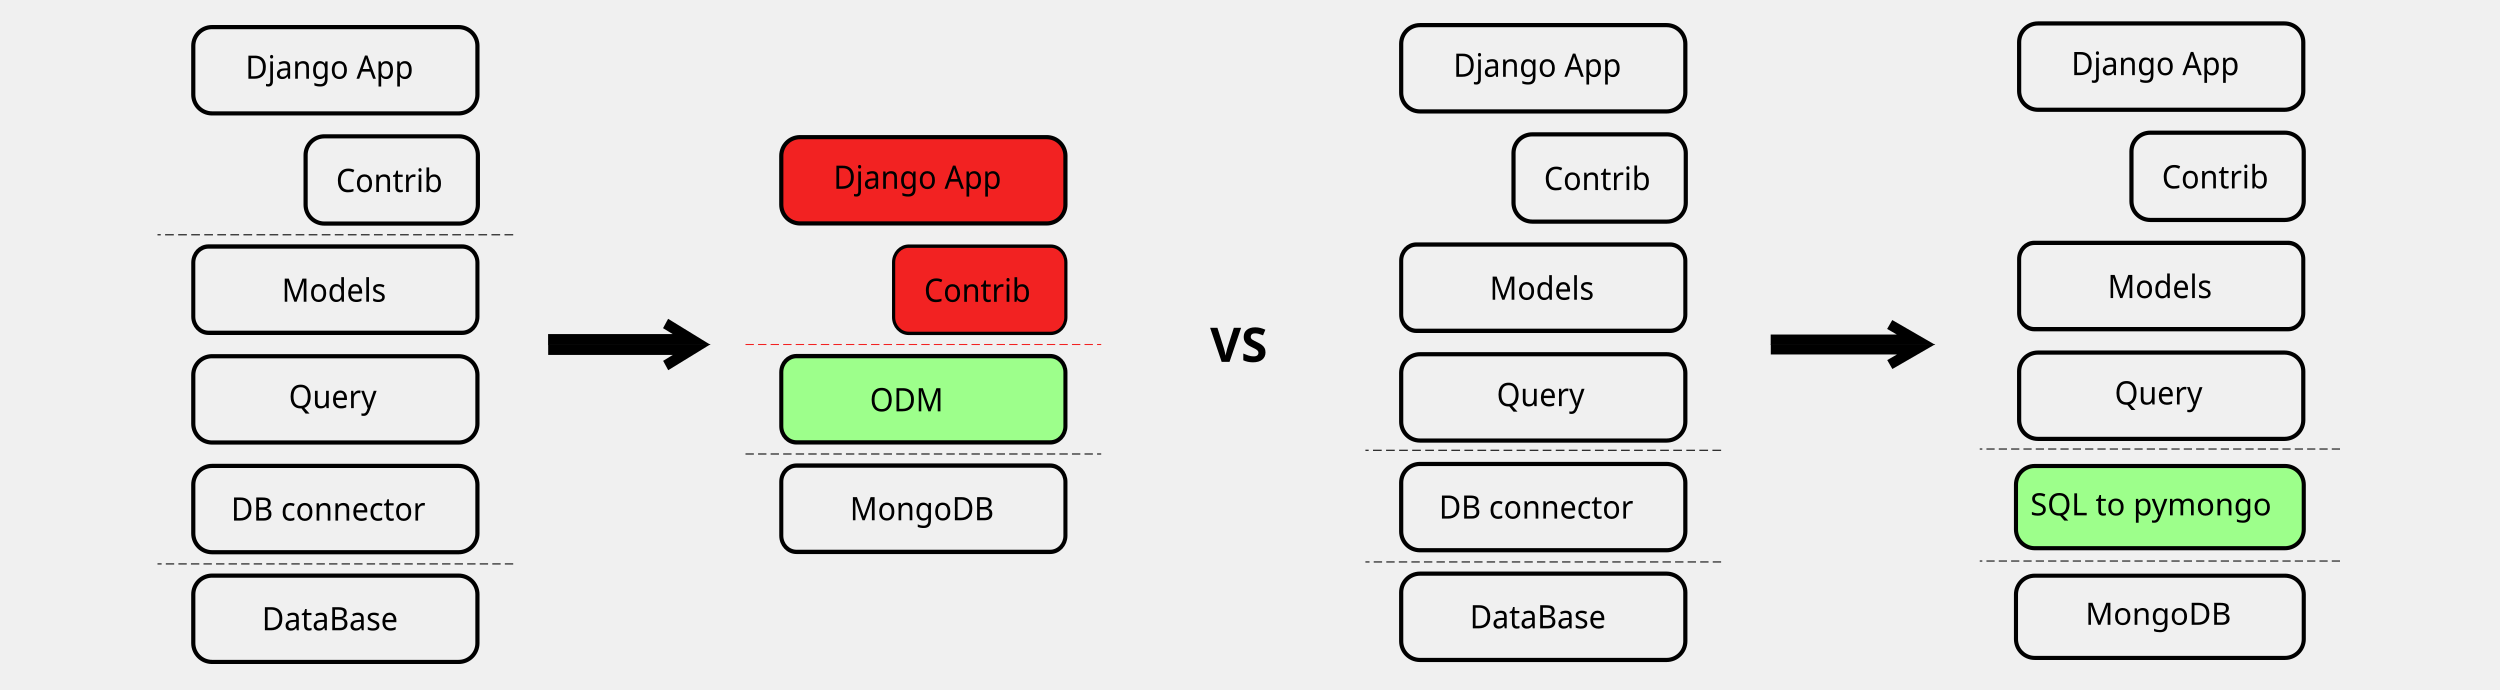
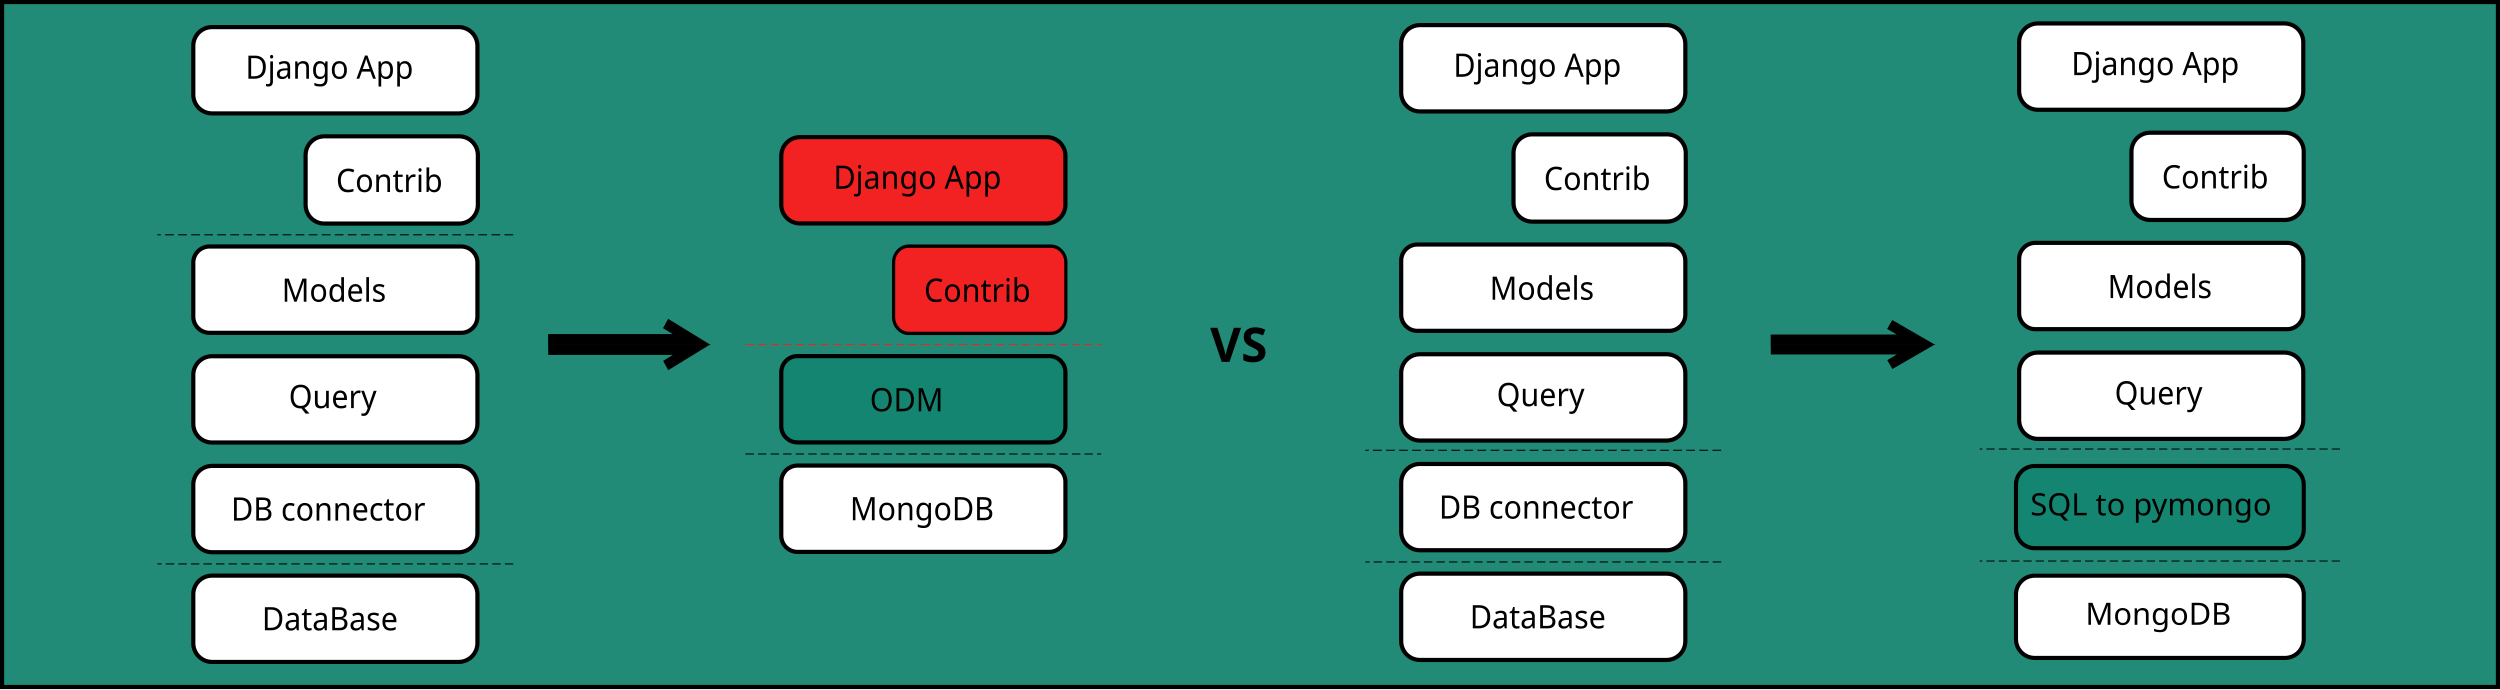
<svg xmlns="http://www.w3.org/2000/svg" width="2000" height="551.22" viewBox="0 0 2000 551.22" id="svg4190" version="1.1">
  <defs id="defs4192" />
  <g id="layer1" transform="translate(25.35213,-283.0559)">
-     <rect style="color:#000000;clip-rule:nonzero;display:inline;overflow:visible;visibility:visible;opacity:1;isolation:auto;mix-blend-mode:normal;color-interpolation:sRGB;color-interpolation-filters:linearRGB;solid-color:#000000;solid-opacity:1;fill:#f0f0f0;fill-opacity:1;fill-rule:evenodd;stroke:#000000;stroke-width:3.348;stroke-linecap:butt;stroke-linejoin:miter;stroke-miterlimit:4;stroke-dasharray:none;stroke-dashoffset:0;stroke-opacity:1;color-rendering:auto;image-rendering:auto;shape-rendering:auto;text-rendering:auto;enable-background:accumulate" id="rect4136" width="227.314" height="69.048" x="129.274" y="304.73" ry="15" />
+     <rect style="color:#000000;clip-rule:nonzero;display:inline;overflow:visible;visibility:visible;opacity:1;isolation:auto;mix-blend-mode:normal;color-interpolation:sRGB;color-interpolation-filters:linearRGB;solid-color:#000000;solid-opacity:1;fill:#158570;fill-opacity:0.941;fill-rule:evenodd;stroke:#000000;stroke-width:3.312;stroke-linecap:butt;stroke-linejoin:miter;stroke-miterlimit:4;stroke-dasharray:none;stroke-dashoffset:0;stroke-opacity:1;color-rendering:auto;image-rendering:auto;shape-rendering:auto;text-rendering:auto;enable-background:accumulate" id="rect4246" width="1996.688" height="547.908" x="-23.696" y="284.712" />
+     <rect style="color:#000000;clip-rule:nonzero;display:inline;overflow:visible;visibility:visible;opacity:1;isolation:auto;mix-blend-mode:normal;color-interpolation:sRGB;color-interpolation-filters:linearRGB;solid-color:#000000;solid-opacity:1;fill:#ffffff;fill-opacity:1;fill-rule:evenodd;stroke:#000000;stroke-width:3.348;stroke-linecap:butt;stroke-linejoin:miter;stroke-miterlimit:4;stroke-dasharray:none;stroke-dashoffset:0;stroke-opacity:1;color-rendering:auto;image-rendering:auto;shape-rendering:auto;text-rendering:auto;enable-background:accumulate" id="rect4136" width="227.314" height="69.048" x="129.274" y="304.73" ry="15" />
    <text xml:space="preserve" style="font-style:normal;font-weight:normal;font-size:16.742px;line-height:125%;font-family:sans-serif;text-align:start;letter-spacing:0px;word-spacing:0px;text-anchor:start;fill:#000000;fill-opacity:1;stroke:none;stroke-width:1px;stroke-linecap:butt;stroke-linejoin:miter;stroke-opacity:1" x="176.325" y="335.622" id="text4400" transform="scale(0.9698473,1.03109)">
      <tspan x="176.325" y="335.622" id="tspan4402">
        <tspan x="176.325" y="335.622" style="font-size:25.112px" id="tspan4404">Django App</tspan>
      </tspan>
    </text>
-     <rect style="color:#000000;clip-rule:nonzero;display:inline;overflow:visible;visibility:visible;opacity:1;isolation:auto;mix-blend-mode:normal;color-interpolation:sRGB;color-interpolation-filters:linearRGB;solid-color:#000000;solid-opacity:1;fill:#f0f0f0;fill-opacity:1;fill-rule:evenodd;stroke:#000000;stroke-width:3.348;stroke-linecap:butt;stroke-linejoin:miter;stroke-miterlimit:4;stroke-dasharray:none;stroke-dashoffset:0;stroke-opacity:1;color-rendering:auto;image-rendering:auto;shape-rendering:auto;text-rendering:auto;enable-background:accumulate" id="rect4136-6" width="137.811" height="69.798" x="219.13" y="392.12" ry="15" />
+     <rect style="color:#000000;clip-rule:nonzero;display:inline;overflow:visible;visibility:visible;opacity:1;isolation:auto;mix-blend-mode:normal;color-interpolation:sRGB;color-interpolation-filters:linearRGB;solid-color:#000000;solid-opacity:1;fill:#ffffff;fill-opacity:1;fill-rule:evenodd;stroke:#000000;stroke-width:3.348;stroke-linecap:butt;stroke-linejoin:miter;stroke-miterlimit:4;stroke-dasharray:none;stroke-dashoffset:0;stroke-opacity:1;color-rendering:auto;image-rendering:auto;shape-rendering:auto;text-rendering:auto;enable-background:accumulate" id="rect4136-6" width="137.811" height="69.798" x="219.13" y="392.12" ry="15" />
    <text xml:space="preserve" style="font-style:normal;font-weight:normal;font-size:16.742px;line-height:125%;font-family:sans-serif;text-align:start;letter-spacing:0px;word-spacing:0px;text-anchor:start;fill:#000000;fill-opacity:1;stroke:none;stroke-width:1px;stroke-linecap:butt;stroke-linejoin:miter;stroke-opacity:1" x="251.04" y="423.493" id="text4430" transform="scale(0.9698473,1.03109)">
      <tspan x="251.04" y="423.493" id="tspan4432">
        <tspan x="251.04" y="423.493" style="font-size:25.112px" id="tspan4434">Contrib</tspan>
      </tspan>
    </text>
-     <g transform="matrix(0.8118362,0,0,0.8631012,-75.2589,233.4999)" id="g4319">
-       <rect y="285.899" x="251.939" height="80" width="280" id="rect4136-2" style="color:#000000;clip-rule:nonzero;display:inline;overflow:visible;visibility:visible;opacity:1;isolation:auto;mix-blend-mode:normal;color-interpolation:sRGB;color-interpolation-filters:linearRGB;solid-color:#000000;solid-opacity:1;fill:#f0f0f0;fill-opacity:1;fill-rule:evenodd;stroke:#000000;stroke-width:4;stroke-linecap:butt;stroke-linejoin:miter;stroke-miterlimit:4;stroke-dasharray:none;stroke-dashoffset:0;stroke-opacity:1;color-rendering:auto;image-rendering:auto;shape-rendering:auto;text-rendering:auto;enable-background:accumulate" ry="15" />
-       <text id="text4424" y="337.068" x="339.154" style="font-style:normal;font-weight:normal;font-size:20px;line-height:125%;font-family:sans-serif;text-align:start;letter-spacing:0px;word-spacing:0px;text-anchor:start;fill:#000000;fill-opacity:1;stroke:none;stroke-width:1px;stroke-linecap:butt;stroke-linejoin:miter;stroke-opacity:1" xml:space="preserve">
-         <tspan id="tspan4426" y="337.068" x="339.154">
-           <tspan id="tspan4428" style="font-size:30px" y="337.068" x="339.154">Models</tspan>
-         </tspan>
-       </text>
-     </g>
-     <rect style="color:#000000;clip-rule:nonzero;display:inline;overflow:visible;visibility:visible;opacity:1;isolation:auto;mix-blend-mode:normal;color-interpolation:sRGB;color-interpolation-filters:linearRGB;solid-color:#000000;solid-opacity:1;fill:#f0f0f0;fill-opacity:1;fill-rule:evenodd;stroke:#000000;stroke-width:3.348;stroke-linecap:butt;stroke-linejoin:miter;stroke-miterlimit:4;stroke-dasharray:none;stroke-dashoffset:0;stroke-opacity:1;color-rendering:auto;image-rendering:auto;shape-rendering:auto;text-rendering:auto;enable-background:accumulate" id="rect4136-2-5" width="227.314" height="69.048" x="129.274" y="568.024" ry="15" />
+     <rect ry="12.947" style="color:#000000;clip-rule:nonzero;display:inline;overflow:visible;visibility:visible;opacity:1;isolation:auto;mix-blend-mode:normal;color-interpolation:sRGB;color-interpolation-filters:linearRGB;solid-color:#000000;solid-opacity:1;fill:#ffffff;fill-opacity:1;fill-rule:evenodd;stroke:#000000;stroke-width:3.348;stroke-linecap:butt;stroke-linejoin:miter;stroke-miterlimit:4;stroke-dasharray:none;stroke-dashoffset:0;stroke-opacity:1;color-rendering:auto;image-rendering:auto;shape-rendering:auto;text-rendering:auto;enable-background:accumulate" id="rect4136-2" width="227.314" height="69.048" x="129.274" y="480.259" />
+     <text xml:space="preserve" style="font-style:normal;font-weight:normal;font-size:16.742px;line-height:125%;font-family:sans-serif;text-align:start;letter-spacing:0px;word-spacing:0px;text-anchor:start;fill:#000000;fill-opacity:1;stroke:none;stroke-width:1px;stroke-linecap:butt;stroke-linejoin:miter;stroke-opacity:1" x="206.299" y="508.611" id="text4424" transform="scale(0.9698473,1.03109)">
+       <tspan x="206.299" y="508.611" id="tspan4426">
+         <tspan x="206.299" y="508.611" style="font-size:25.112px" id="tspan4428">Models</tspan>
+       </tspan>
+     </text>
+     <rect style="color:#000000;clip-rule:nonzero;display:inline;overflow:visible;visibility:visible;opacity:1;isolation:auto;mix-blend-mode:normal;color-interpolation:sRGB;color-interpolation-filters:linearRGB;solid-color:#000000;solid-opacity:1;fill:#ffffff;fill-opacity:1;fill-rule:evenodd;stroke:#000000;stroke-width:3.348;stroke-linecap:butt;stroke-linejoin:miter;stroke-miterlimit:4;stroke-dasharray:none;stroke-dashoffset:0;stroke-opacity:1;color-rendering:auto;image-rendering:auto;shape-rendering:auto;text-rendering:auto;enable-background:accumulate" id="rect4136-2-5" width="227.314" height="69.048" x="129.274" y="568.024" ry="15" />
    <text xml:space="preserve" style="font-style:normal;font-weight:normal;font-size:16.742px;line-height:125%;font-family:sans-serif;text-align:start;letter-spacing:0px;word-spacing:0px;text-anchor:start;fill:#000000;fill-opacity:1;stroke:none;stroke-width:1px;stroke-linecap:butt;stroke-linejoin:miter;stroke-opacity:1" x="212.043" y="591.173" id="text4418" transform="scale(0.9698473,1.03109)">
      <tspan x="212.043" y="591.173" id="tspan4420">
        <tspan x="212.043" y="591.173" style="font-size:25.112px" id="tspan4422">Query</tspan>
      </tspan>
    </text>
-     <rect style="color:#000000;clip-rule:nonzero;display:inline;overflow:visible;visibility:visible;opacity:1;isolation:auto;mix-blend-mode:normal;color-interpolation:sRGB;color-interpolation-filters:linearRGB;solid-color:#000000;solid-opacity:1;fill:#f0f0f0;fill-opacity:1;fill-rule:evenodd;stroke:#000000;stroke-width:3.348;stroke-linecap:butt;stroke-linejoin:miter;stroke-miterlimit:4;stroke-dasharray:none;stroke-dashoffset:0;stroke-opacity:1;color-rendering:auto;image-rendering:auto;shape-rendering:auto;text-rendering:auto;enable-background:accumulate" id="rect4136-2-1" width="227.314" height="69.048" x="129.274" y="655.789" ry="15" />
+     <rect style="color:#000000;clip-rule:nonzero;display:inline;overflow:visible;visibility:visible;opacity:1;isolation:auto;mix-blend-mode:normal;color-interpolation:sRGB;color-interpolation-filters:linearRGB;solid-color:#000000;solid-opacity:1;fill:#ffffff;fill-opacity:1;fill-rule:evenodd;stroke:#000000;stroke-width:3.348;stroke-linecap:butt;stroke-linejoin:miter;stroke-miterlimit:4;stroke-dasharray:none;stroke-dashoffset:0;stroke-opacity:1;color-rendering:auto;image-rendering:auto;shape-rendering:auto;text-rendering:auto;enable-background:accumulate" id="rect4136-2-1" width="227.314" height="69.048" x="129.274" y="655.789" ry="15" />
    <text xml:space="preserve" style="font-style:normal;font-weight:normal;font-size:16.742px;line-height:125%;font-family:sans-serif;text-align:start;letter-spacing:0px;word-spacing:0px;text-anchor:start;fill:#000000;fill-opacity:1;stroke:none;stroke-width:1px;stroke-linecap:butt;stroke-linejoin:miter;stroke-opacity:1" x="164.467" y="678.437" id="text4412" transform="scale(0.9698473,1.03109)">
      <tspan x="164.467" y="678.437" id="tspan4414">
        <tspan x="164.467" y="678.437" style="font-size:25.112px" id="tspan4416">DB connector</tspan>
      </tspan>
    </text>
-     <rect style="color:#000000;clip-rule:nonzero;display:inline;overflow:visible;visibility:visible;opacity:1;isolation:auto;mix-blend-mode:normal;color-interpolation:sRGB;color-interpolation-filters:linearRGB;solid-color:#000000;solid-opacity:1;fill:#f0f0f0;fill-opacity:1;fill-rule:evenodd;stroke:#000000;stroke-width:3.348;stroke-linecap:butt;stroke-linejoin:miter;stroke-miterlimit:4;stroke-dasharray:none;stroke-dashoffset:0;stroke-opacity:1;color-rendering:auto;image-rendering:auto;shape-rendering:auto;text-rendering:auto;enable-background:accumulate" id="rect4136-2-1-0" width="227.314" height="69.048" x="129.274" y="743.553" ry="15" />
+     <rect style="color:#000000;clip-rule:nonzero;display:inline;overflow:visible;visibility:visible;opacity:1;isolation:auto;mix-blend-mode:normal;color-interpolation:sRGB;color-interpolation-filters:linearRGB;solid-color:#000000;solid-opacity:1;fill:#ffffff;fill-opacity:1;fill-rule:evenodd;stroke:#000000;stroke-width:3.348;stroke-linecap:butt;stroke-linejoin:miter;stroke-miterlimit:4;stroke-dasharray:none;stroke-dashoffset:0;stroke-opacity:1;color-rendering:auto;image-rendering:auto;shape-rendering:auto;text-rendering:auto;enable-background:accumulate" id="rect4136-2-1-0" width="227.314" height="69.048" x="129.274" y="743.553" ry="15" />
    <text xml:space="preserve" style="font-style:normal;font-weight:normal;font-size:16.742px;line-height:125%;font-family:sans-serif;text-align:start;letter-spacing:0px;word-spacing:0px;text-anchor:start;fill:#000000;fill-opacity:1;stroke:none;stroke-width:1px;stroke-linecap:butt;stroke-linejoin:miter;stroke-opacity:1" x="189.935" y="763.555" id="text4406" transform="scale(0.9698473,1.03109)">
      <tspan x="189.935" y="763.555" id="tspan4408">
        <tspan x="189.935" y="763.555" style="font-size:25.112px" id="tspan4410">DataBase</tspan>
      </tspan>
    </text>
    <rect style="color:#000000;clip-rule:nonzero;display:inline;overflow:visible;visibility:visible;opacity:1;isolation:auto;mix-blend-mode:normal;color-interpolation:sRGB;color-interpolation-filters:linearRGB;solid-color:#000000;solid-opacity:1;fill:#f22222;fill-opacity:1;fill-rule:evenodd;stroke:#000000;stroke-width:3.348;stroke-linecap:butt;stroke-linejoin:miter;stroke-miterlimit:4;stroke-dasharray:none;stroke-dashoffset:0;stroke-opacity:1;color-rendering:auto;image-rendering:auto;shape-rendering:auto;text-rendering:auto;enable-background:accumulate" id="rect4136-9" width="227.314" height="69.048" x="599.675" y="392.766" ry="15" />
    <text xml:space="preserve" style="font-style:normal;font-weight:normal;font-size:16.742px;line-height:125%;font-family:sans-serif;text-align:start;letter-spacing:0px;word-spacing:0px;text-anchor:start;fill:#000000;fill-opacity:1;stroke:none;stroke-width:1px;stroke-linecap:butt;stroke-linejoin:miter;stroke-opacity:1" x="661.351" y="421.003" id="text4400-4" transform="scale(0.9698473,1.03109)">
      <tspan x="661.351" y="421.003" id="tspan4402-6">
        <tspan x="661.351" y="421.003" style="font-size:25.112px" id="tspan4404-3">Django App</tspan>
      </tspan>
    </text>
    <g transform="matrix(0.8118362,0,0,0.8631012,-75.2589,233.4999)" id="g4226">
      <rect y="285.569" x="942.05" height="80.869" width="169.752" id="rect4136-6-2" style="color:#000000;clip-rule:nonzero;display:inline;overflow:visible;visibility:visible;opacity:1;isolation:auto;mix-blend-mode:normal;color-interpolation:sRGB;color-interpolation-filters:linearRGB;solid-color:#000000;solid-opacity:1;fill:#f22222;fill-opacity:1;fill-rule:evenodd;stroke:#000000;stroke-width:3.131;stroke-linecap:butt;stroke-linejoin:miter;stroke-miterlimit:4;stroke-dasharray:none;stroke-dashoffset:0;stroke-opacity:1;color-rendering:auto;image-rendering:auto;shape-rendering:auto;text-rendering:auto;enable-background:accumulate" rx="15" />
      <text id="text4430-2" y="337.173" x="972.031" style="font-style:normal;font-weight:normal;font-size:20px;line-height:125%;font-family:sans-serif;text-align:start;letter-spacing:0px;word-spacing:0px;text-anchor:start;fill:#000000;fill-opacity:1;stroke:none;stroke-width:1px;stroke-linecap:butt;stroke-linejoin:miter;stroke-opacity:1" xml:space="preserve">
        <tspan id="tspan4432-8" y="337.173" x="972.031">
          <tspan id="tspan4434-2" style="font-size:30px" y="337.173" x="972.031">Contrib</tspan>
        </tspan>
      </text>
    </g>
-     <g transform="matrix(0.8118362,0,0,0.8631012,-75.2589,233.4999)" id="g4247">
-       <rect y="387.479" x="831.368" height="80" width="280" id="rect4136-2-7" style="color:#000000;clip-rule:nonzero;display:inline;overflow:visible;visibility:visible;opacity:1;isolation:auto;mix-blend-mode:normal;color-interpolation:sRGB;color-interpolation-filters:linearRGB;solid-color:#000000;solid-opacity:1;fill:#9dff8b;fill-opacity:1;fill-rule:evenodd;stroke:#000000;stroke-width:4;stroke-linecap:butt;stroke-linejoin:miter;stroke-miterlimit:4;stroke-dasharray:none;stroke-dashoffset:0;stroke-opacity:1;color-rendering:auto;image-rendering:auto;shape-rendering:auto;text-rendering:auto;enable-background:accumulate" ry="15" />
-       <text id="text4424-1" y="438.648" x="918.582" style="font-style:normal;font-weight:normal;font-size:20px;line-height:125%;font-family:sans-serif;text-align:start;letter-spacing:0px;word-spacing:0px;text-anchor:start;fill:#000000;fill-opacity:1;stroke:none;stroke-width:1px;stroke-linecap:butt;stroke-linejoin:miter;stroke-opacity:1" xml:space="preserve">
-         <tspan id="tspan4426-4" y="438.648" x="918.582">
-           <tspan id="tspan4428-7" style="font-size:30px" y="438.648" x="918.582">ODM</tspan>
-         </tspan>
-       </text>
-     </g>
-     <g id="g4544" transform="matrix(0.8118362,0,0,0.8631012,-75.25893,269.2162)">
-       <g transform="translate(0,-204)" id="g4520">
-         <rect style="color:#000000;clip-rule:nonzero;display:inline;overflow:visible;visibility:visible;opacity:1;isolation:auto;mix-blend-mode:normal;color-interpolation:sRGB;color-interpolation-filters:linearRGB;solid-color:#000000;solid-opacity:1;fill:#f0f0f0;fill-opacity:1;fill-rule:evenodd;stroke:#000000;stroke-width:4;stroke-linecap:butt;stroke-linejoin:miter;stroke-miterlimit:4;stroke-dasharray:none;stroke-dashoffset:0;stroke-opacity:1;color-rendering:auto;image-rendering:auto;shape-rendering:auto;text-rendering:auto;enable-background:accumulate" id="rect4136-2-1-0-2" width="280" height="80" x="831.368" y="651.573" ry="15" />
-         <text xml:space="preserve" style="font-style:normal;font-weight:normal;font-size:20px;line-height:125%;font-family:sans-serif;text-align:start;letter-spacing:0px;word-spacing:0px;text-anchor:start;fill:#000000;fill-opacity:1;stroke:none;stroke-width:1px;stroke-linecap:butt;stroke-linejoin:miter;stroke-opacity:1" x="899.034" y="702.252" id="text4406-5">
-           <tspan x="899.034" y="702.252" id="tspan4408-4">
-             <tspan x="899.034" y="702.252" style="font-size:30px" id="tspan4410-9">MongoDB</tspan>
-           </tspan>
-         </text>
-       </g>
-     </g>
+     <rect ry="12.947" style="color:#000000;clip-rule:nonzero;display:inline;overflow:visible;visibility:visible;opacity:1;isolation:auto;mix-blend-mode:normal;color-interpolation:sRGB;color-interpolation-filters:linearRGB;solid-color:#000000;solid-opacity:1;fill:#148570;fill-opacity:0.941;fill-rule:evenodd;stroke:#000000;stroke-width:3.348;stroke-linecap:butt;stroke-linejoin:miter;stroke-miterlimit:4;stroke-dasharray:none;stroke-dashoffset:0;stroke-opacity:1;color-rendering:auto;image-rendering:auto;shape-rendering:auto;text-rendering:auto;enable-background:accumulate" id="rect4136-2-7" width="227.314" height="69.048" x="599.675" y="567.933" />
+     <text xml:space="preserve" style="font-style:normal;font-weight:normal;font-size:16.742px;line-height:125%;font-family:sans-serif;text-align:start;letter-spacing:0px;word-spacing:0px;text-anchor:start;fill:#000000;fill-opacity:1;stroke:none;stroke-width:1px;stroke-linecap:butt;stroke-linejoin:miter;stroke-opacity:1" x="691.325" y="593.641" id="text4424-1" transform="scale(0.9698473,1.03109)">
+       <tspan x="691.325" y="593.641" id="tspan4426-4">
+         <tspan x="691.325" y="593.641" style="font-size:25.112px" id="tspan4428-7">ODM</tspan>
+       </tspan>
+     </text>
+     <rect style="color:#000000;clip-rule:nonzero;display:inline;overflow:visible;visibility:visible;opacity:1;isolation:auto;mix-blend-mode:normal;color-interpolation:sRGB;color-interpolation-filters:linearRGB;solid-color:#000000;solid-opacity:1;fill:#ffffff;fill-opacity:1;fill-rule:evenodd;stroke:#000000;stroke-width:3.348;stroke-linecap:butt;stroke-linejoin:miter;stroke-miterlimit:4;stroke-dasharray:none;stroke-dashoffset:0;stroke-opacity:1;color-rendering:auto;image-rendering:auto;shape-rendering:auto;text-rendering:auto;enable-background:accumulate" id="rect4136-2-1-0-2" width="227.314" height="69.048" x="599.675" y="655.517" ry="12.947" />
+     <text xml:space="preserve" style="font-style:normal;font-weight:normal;font-size:16.742px;line-height:125%;font-family:sans-serif;text-align:start;letter-spacing:0px;word-spacing:0px;text-anchor:start;fill:#000000;fill-opacity:1;stroke:none;stroke-width:1px;stroke-linecap:butt;stroke-linejoin:miter;stroke-opacity:1" x="674.961" y="678.173" id="text4406-5" transform="scale(0.9698473,1.03109)">
+       <tspan x="674.961" y="678.173" id="tspan4408-4">
+         <tspan x="674.961" y="678.173" style="font-size:25.112px" id="tspan4410-9">MongoDB</tspan>
+       </tspan>
+     </text>
    <path id="path4224" d="m 571.049,558.666 284.567,0" style="fill:none;fill-opacity:1;fill-rule:evenodd;stroke:#f22222;stroke-width:0.837;stroke-linecap:butt;stroke-linejoin:miter;stroke-miterlimit:4;stroke-dasharray:6.697, 3.348;stroke-dashoffset:0;stroke-opacity:1" />
    <path id="path4224-2" d="m 571.049,646.249 284.567,0" style="fill:none;fill-opacity:1;fill-rule:evenodd;stroke:#000000;stroke-width:0.837;stroke-linecap:butt;stroke-linejoin:miter;stroke-miterlimit:4;stroke-dasharray:6.697, 3.348;stroke-dashoffset:0;stroke-opacity:1" />
    <path id="path4163" d="m 385.215,470.901 c 0,0 0,0 -40.909,-5e-5 l 0,0 -203.493,0 -40.165,0" style="color:#000000;clip-rule:nonzero;display:inline;overflow:visible;visibility:visible;opacity:1;isolation:auto;mix-blend-mode:normal;color-interpolation:sRGB;color-interpolation-filters:linearRGB;solid-color:#000000;solid-opacity:1;fill:none;fill-opacity:1;fill-rule:evenodd;stroke:#000000;stroke-width:0.87;stroke-linecap:butt;stroke-linejoin:miter;stroke-miterlimit:4;stroke-dasharray:6.962, 3.481;stroke-dashoffset:0;stroke-opacity:1;color-rendering:auto;image-rendering:auto;shape-rendering:auto;text-rendering:auto;enable-background:accumulate" />
    <path id="path4163-4" d="m 385.215,734.195 -36.765,0 0,0 -208.046,0 -39.756,0" style="color:#000000;clip-rule:nonzero;display:inline;overflow:visible;visibility:visible;opacity:1;isolation:auto;mix-blend-mode:normal;color-interpolation:sRGB;color-interpolation-filters:linearRGB;solid-color:#000000;solid-opacity:1;fill:none;fill-opacity:1;fill-rule:evenodd;stroke:#000000;stroke-width:0.837;stroke-linecap:butt;stroke-linejoin:miter;stroke-miterlimit:4;stroke-dasharray:6.697, 3.348;stroke-dashoffset:0;stroke-opacity:1;color-rendering:auto;image-rendering:auto;shape-rendering:auto;text-rendering:auto;enable-background:accumulate" />
    <g id="g4619" transform="matrix(0.8118362,0,0,0.8631012,-75.10294,246.1875)">
      <path id="path4600" d="m 601.368,357.36 141.429,0 -25.637,-14.802" style="fill:none;fill-rule:evenodd;stroke:#000000;stroke-width:10;stroke-linecap:butt;stroke-linejoin:miter;stroke-miterlimit:4;stroke-dasharray:none;stroke-opacity:1" />
      <path id="path4600-5" d="m 601.466,366.723 141.429,0 -25.637,14.802" style="fill:none;fill-rule:evenodd;stroke:#000000;stroke-width:10;stroke-linecap:butt;stroke-linejoin:miter;stroke-miterlimit:4;stroke-dasharray:none;stroke-opacity:1" />
    </g>
    <g id="g4619-8" transform="matrix(0.8222207,0,0,0.8222207,896.7447,260.9881)">
      <path id="path4600-2" d="m 601.368,357.36 141.429,0 -25.637,-14.802" style="fill:none;fill-rule:evenodd;stroke:#000000;stroke-width:10;stroke-linecap:butt;stroke-linejoin:miter;stroke-miterlimit:4;stroke-dasharray:none;stroke-opacity:1" />
      <path id="path4600-5-9" d="m 601.466,366.723 141.429,0 -25.637,14.802" style="fill:none;fill-rule:evenodd;stroke:#000000;stroke-width:10;stroke-linecap:butt;stroke-linejoin:miter;stroke-miterlimit:4;stroke-dasharray:none;stroke-opacity:1" />
    </g>
-     <rect style="color:#000000;clip-rule:nonzero;display:inline;overflow:visible;visibility:visible;opacity:1;isolation:auto;mix-blend-mode:normal;color-interpolation:sRGB;color-interpolation-filters:linearRGB;solid-color:#000000;solid-opacity:1;fill:#9dff8b;fill-opacity:1;fill-rule:evenodd;stroke:#000000;stroke-width:3.289;stroke-linecap:butt;stroke-linejoin:miter;stroke-miterlimit:4;stroke-dasharray:none;stroke-dashoffset:0;stroke-opacity:1;color-rendering:auto;image-rendering:auto;shape-rendering:auto;text-rendering:auto;enable-background:accumulate" id="rect4136-2-1-4" width="230.222" height="65.778" x="1587.433" y="655.848" ry="15" />
+     <rect style="color:#000000;clip-rule:nonzero;display:inline;overflow:visible;visibility:visible;opacity:1;isolation:auto;mix-blend-mode:normal;color-interpolation:sRGB;color-interpolation-filters:linearRGB;solid-color:#000000;solid-opacity:1;fill:#148570;fill-opacity:0.941;fill-rule:evenodd;stroke:#000000;stroke-width:3.289;stroke-linecap:butt;stroke-linejoin:miter;stroke-miterlimit:4;stroke-dasharray:none;stroke-dashoffset:0;stroke-opacity:1;color-rendering:auto;image-rendering:auto;shape-rendering:auto;text-rendering:auto;enable-background:accumulate" id="rect4136-2-1-4" width="230.222" height="65.778" x="1587.433" y="655.848" ry="15" />
    <text xml:space="preserve" style="font-style:normal;font-weight:normal;font-size:16.444px;line-height:125%;font-family:sans-serif;text-align:start;letter-spacing:0px;word-spacing:0px;text-anchor:start;fill:#000000;fill-opacity:1;stroke:none;stroke-width:1px;stroke-linecap:butt;stroke-linejoin:miter;stroke-opacity:1" x="1598.897" y="695.343" id="text4412-9">
      <tspan x="1598.897" y="695.343" id="tspan4414-4">
        <tspan x="1598.897" y="695.343" style="font-size:24.667px" id="tspan4416-0">SQL to pymongo</tspan>
      </tspan>
    </text>
-     <rect style="color:#000000;clip-rule:nonzero;display:inline;overflow:visible;visibility:visible;opacity:1;isolation:auto;mix-blend-mode:normal;color-interpolation:sRGB;color-interpolation-filters:linearRGB;solid-color:#000000;solid-opacity:1;fill:#f0f0f0;fill-opacity:1;fill-rule:evenodd;stroke:#000000;stroke-width:3.289;stroke-linecap:butt;stroke-linejoin:miter;stroke-miterlimit:4;stroke-dasharray:none;stroke-dashoffset:0;stroke-opacity:1;color-rendering:auto;image-rendering:auto;shape-rendering:auto;text-rendering:auto;enable-background:accumulate" id="rect4136-2-1-0-2-5" width="230.222" height="65.778" x="1587.433" y="743.613" ry="15" />
+     <rect style="color:#000000;clip-rule:nonzero;display:inline;overflow:visible;visibility:visible;opacity:1;isolation:auto;mix-blend-mode:normal;color-interpolation:sRGB;color-interpolation-filters:linearRGB;solid-color:#000000;solid-opacity:1;fill:#ffffff;fill-opacity:1;fill-rule:evenodd;stroke:#000000;stroke-width:3.289;stroke-linecap:butt;stroke-linejoin:miter;stroke-miterlimit:4;stroke-dasharray:none;stroke-dashoffset:0;stroke-opacity:1;color-rendering:auto;image-rendering:auto;shape-rendering:auto;text-rendering:auto;enable-background:accumulate" id="rect4136-2-1-0-2-5" width="230.222" height="65.778" x="1587.433" y="743.613" ry="15" />
    <text xml:space="preserve" style="font-style:normal;font-weight:normal;font-size:16.444px;line-height:125%;font-family:sans-serif;text-align:start;letter-spacing:0px;word-spacing:0px;text-anchor:start;fill:#000000;fill-opacity:1;stroke:none;stroke-width:1px;stroke-linecap:butt;stroke-linejoin:miter;stroke-opacity:1" x="1642.979" y="782.921" id="text4406-4">
      <tspan x="1642.979" y="782.921" id="tspan4408-1">
        <tspan x="1642.979" y="782.921" style="font-size:24.667px" id="tspan4410-4">MongoDB</tspan>
      </tspan>
    </text>
    <path id="path4163-4-6" d="m 1846.648,642.274 -37.236,0 0,0 -210.707,0 -40.264,0" style="color:#000000;clip-rule:nonzero;display:inline;overflow:visible;visibility:visible;opacity:1;isolation:auto;mix-blend-mode:normal;color-interpolation:sRGB;color-interpolation-filters:linearRGB;solid-color:#000000;solid-opacity:1;fill:none;fill-opacity:1;fill-rule:evenodd;stroke:#000000;stroke-width:0.822;stroke-linecap:butt;stroke-linejoin:miter;stroke-miterlimit:4;stroke-dasharray:6.578, 3.289;stroke-dashoffset:0;stroke-opacity:1;color-rendering:auto;image-rendering:auto;shape-rendering:auto;text-rendering:auto;enable-background:accumulate" />
    <path id="path4163-4-68" d="m 1846.648,731.881 -37.236,0 0,0 -210.707,0 -40.264,0" style="color:#000000;clip-rule:nonzero;display:inline;overflow:visible;visibility:visible;opacity:1;isolation:auto;mix-blend-mode:normal;color-interpolation:sRGB;color-interpolation-filters:linearRGB;solid-color:#000000;solid-opacity:1;fill:none;fill-opacity:1;fill-rule:evenodd;stroke:#000000;stroke-width:0.822;stroke-linecap:butt;stroke-linejoin:miter;stroke-miterlimit:4;stroke-dasharray:6.578, 3.289;stroke-dashoffset:0;stroke-opacity:1;color-rendering:auto;image-rendering:auto;shape-rendering:auto;text-rendering:auto;enable-background:accumulate" />
    <text xml:space="preserve" style="font-style:normal;font-weight:normal;font-size:38.162px;line-height:125%;font-family:sans-serif;text-align:start;letter-spacing:0px;word-spacing:0px;text-anchor:start;fill:#000000;fill-opacity:1;stroke:none;stroke-width:1px;stroke-linecap:butt;stroke-linejoin:miter;stroke-opacity:1" x="942.743" y="572.539" id="text5135">
      <tspan id="tspan5137" x="942.743" y="572.539" style="font-weight:bold">VS</tspan>
    </text>
-     <rect style="color:#000000;clip-rule:nonzero;display:inline;overflow:visible;visibility:visible;opacity:1;isolation:auto;mix-blend-mode:normal;color-interpolation:sRGB;color-interpolation-filters:linearRGB;solid-color:#000000;solid-opacity:1;fill:#f0f0f0;fill-opacity:1;fill-rule:evenodd;stroke:#000000;stroke-width:3.348;stroke-linecap:butt;stroke-linejoin:miter;stroke-miterlimit:4;stroke-dasharray:none;stroke-dashoffset:0;stroke-opacity:1;color-rendering:auto;image-rendering:auto;shape-rendering:auto;text-rendering:auto;enable-background:accumulate" id="rect4136-4" width="227.314" height="69.048" x="1095.599" y="303.154" ry="15" />
+     <rect style="color:#000000;clip-rule:nonzero;display:inline;overflow:visible;visibility:visible;opacity:1;isolation:auto;mix-blend-mode:normal;color-interpolation:sRGB;color-interpolation-filters:linearRGB;solid-color:#000000;solid-opacity:1;fill:#ffffff;fill-opacity:1;fill-rule:evenodd;stroke:#000000;stroke-width:3.348;stroke-linecap:butt;stroke-linejoin:miter;stroke-miterlimit:4;stroke-dasharray:none;stroke-dashoffset:0;stroke-opacity:1;color-rendering:auto;image-rendering:auto;shape-rendering:auto;text-rendering:auto;enable-background:accumulate" id="rect4136-4" width="227.314" height="69.048" x="1095.599" y="303.154" ry="15" />
    <text xml:space="preserve" style="font-style:normal;font-weight:normal;font-size:16.742px;line-height:125%;font-family:sans-serif;text-align:start;letter-spacing:0px;word-spacing:0px;text-anchor:start;fill:#000000;fill-opacity:1;stroke:none;stroke-width:1px;stroke-linecap:butt;stroke-linejoin:miter;stroke-opacity:1" x="1172.693" y="334.093" id="text4400-8" transform="scale(0.9698473,1.03109)">
      <tspan x="1172.693" y="334.093" id="tspan4402-9">
        <tspan x="1172.693" y="334.093" style="font-size:25.112px" id="tspan4404-39">Django App</tspan>
      </tspan>
    </text>
-     <rect style="color:#000000;clip-rule:nonzero;display:inline;overflow:visible;visibility:visible;opacity:1;isolation:auto;mix-blend-mode:normal;color-interpolation:sRGB;color-interpolation-filters:linearRGB;solid-color:#000000;solid-opacity:1;fill:#f0f0f0;fill-opacity:1;fill-rule:evenodd;stroke:#000000;stroke-width:3.348;stroke-linecap:butt;stroke-linejoin:miter;stroke-miterlimit:4;stroke-dasharray:none;stroke-dashoffset:0;stroke-opacity:1;color-rendering:auto;image-rendering:auto;shape-rendering:auto;text-rendering:auto;enable-background:accumulate" id="rect4136-6-4" width="137.811" height="69.798" x="1185.455" y="390.544" ry="15" />
+     <rect style="color:#000000;clip-rule:nonzero;display:inline;overflow:visible;visibility:visible;opacity:1;isolation:auto;mix-blend-mode:normal;color-interpolation:sRGB;color-interpolation-filters:linearRGB;solid-color:#000000;solid-opacity:1;fill:#ffffff;fill-opacity:1;fill-rule:evenodd;stroke:#000000;stroke-width:3.348;stroke-linecap:butt;stroke-linejoin:miter;stroke-miterlimit:4;stroke-dasharray:none;stroke-dashoffset:0;stroke-opacity:1;color-rendering:auto;image-rendering:auto;shape-rendering:auto;text-rendering:auto;enable-background:accumulate" id="rect4136-6-4" width="137.811" height="69.798" x="1185.455" y="390.544" ry="15" />
    <text xml:space="preserve" style="font-style:normal;font-weight:normal;font-size:16.742px;line-height:125%;font-family:sans-serif;text-align:start;letter-spacing:0px;word-spacing:0px;text-anchor:start;fill:#000000;fill-opacity:1;stroke:none;stroke-width:1px;stroke-linecap:butt;stroke-linejoin:miter;stroke-opacity:1" x="1247.408" y="421.964" id="text4430-0" transform="scale(0.9698473,1.03109)">
      <tspan x="1247.408" y="421.964" id="tspan4432-1">
        <tspan x="1247.408" y="421.964" style="font-size:25.112px" id="tspan4434-4">Contrib</tspan>
      </tspan>
    </text>
-     <g transform="matrix(0.8118362,0,0,0.8631012,891.0659,231.9239)" id="g4319-0">
-       <rect y="285.899" x="251.939" height="80" width="280" id="rect4136-2-6" style="color:#000000;clip-rule:nonzero;display:inline;overflow:visible;visibility:visible;opacity:1;isolation:auto;mix-blend-mode:normal;color-interpolation:sRGB;color-interpolation-filters:linearRGB;solid-color:#000000;solid-opacity:1;fill:#f0f0f0;fill-opacity:1;fill-rule:evenodd;stroke:#000000;stroke-width:4;stroke-linecap:butt;stroke-linejoin:miter;stroke-miterlimit:4;stroke-dasharray:none;stroke-dashoffset:0;stroke-opacity:1;color-rendering:auto;image-rendering:auto;shape-rendering:auto;text-rendering:auto;enable-background:accumulate" ry="15" />
-       <text id="text4424-11" y="337.068" x="339.154" style="font-style:normal;font-weight:normal;font-size:20px;line-height:125%;font-family:sans-serif;text-align:start;letter-spacing:0px;word-spacing:0px;text-anchor:start;fill:#000000;fill-opacity:1;stroke:none;stroke-width:1px;stroke-linecap:butt;stroke-linejoin:miter;stroke-opacity:1" xml:space="preserve">
-         <tspan id="tspan4426-0" y="337.068" x="339.154">
-           <tspan id="tspan4428-9" style="font-size:30px" y="337.068" x="339.154">Models</tspan>
-         </tspan>
-       </text>
-     </g>
-     <rect style="color:#000000;clip-rule:nonzero;display:inline;overflow:visible;visibility:visible;opacity:1;isolation:auto;mix-blend-mode:normal;color-interpolation:sRGB;color-interpolation-filters:linearRGB;solid-color:#000000;solid-opacity:1;fill:#f0f0f0;fill-opacity:1;fill-rule:evenodd;stroke:#000000;stroke-width:3.348;stroke-linecap:butt;stroke-linejoin:miter;stroke-miterlimit:4;stroke-dasharray:none;stroke-dashoffset:0;stroke-opacity:1;color-rendering:auto;image-rendering:auto;shape-rendering:auto;text-rendering:auto;enable-background:accumulate" id="rect4136-2-5-2" width="227.314" height="69.048" x="1095.599" y="566.448" ry="15" />
+     <rect ry="12.947" style="color:#000000;clip-rule:nonzero;display:inline;overflow:visible;visibility:visible;opacity:1;isolation:auto;mix-blend-mode:normal;color-interpolation:sRGB;color-interpolation-filters:linearRGB;solid-color:#000000;solid-opacity:1;fill:#ffffff;fill-opacity:1;fill-rule:evenodd;stroke:#000000;stroke-width:3.348;stroke-linecap:butt;stroke-linejoin:miter;stroke-miterlimit:4;stroke-dasharray:none;stroke-dashoffset:0;stroke-opacity:1;color-rendering:auto;image-rendering:auto;shape-rendering:auto;text-rendering:auto;enable-background:accumulate" id="rect4136-2-6" width="227.314" height="69.048" x="1095.599" y="478.683" />
+     <text xml:space="preserve" style="font-style:normal;font-weight:normal;font-size:16.742px;line-height:125%;font-family:sans-serif;text-align:start;letter-spacing:0px;word-spacing:0px;text-anchor:start;fill:#000000;fill-opacity:1;stroke:none;stroke-width:1px;stroke-linecap:butt;stroke-linejoin:miter;stroke-opacity:1" x="1202.667" y="507.083" id="text4424-11" transform="scale(0.9698473,1.03109)">
+       <tspan x="1202.667" y="507.083" id="tspan4426-0">
+         <tspan x="1202.667" y="507.083" style="font-size:25.112px" id="tspan4428-9">Models</tspan>
+       </tspan>
+     </text>
+     <rect style="color:#000000;clip-rule:nonzero;display:inline;overflow:visible;visibility:visible;opacity:1;isolation:auto;mix-blend-mode:normal;color-interpolation:sRGB;color-interpolation-filters:linearRGB;solid-color:#000000;solid-opacity:1;fill:#ffffff;fill-opacity:1;fill-rule:evenodd;stroke:#000000;stroke-width:3.348;stroke-linecap:butt;stroke-linejoin:miter;stroke-miterlimit:4;stroke-dasharray:none;stroke-dashoffset:0;stroke-opacity:1;color-rendering:auto;image-rendering:auto;shape-rendering:auto;text-rendering:auto;enable-background:accumulate" id="rect4136-2-5-2" width="227.314" height="69.048" x="1095.599" y="566.448" ry="15" />
    <text xml:space="preserve" style="font-style:normal;font-weight:normal;font-size:16.742px;line-height:125%;font-family:sans-serif;text-align:start;letter-spacing:0px;word-spacing:0px;text-anchor:start;fill:#000000;fill-opacity:1;stroke:none;stroke-width:1px;stroke-linecap:butt;stroke-linejoin:miter;stroke-opacity:1" x="1208.411" y="589.644" id="text4418-7" transform="scale(0.9698473,1.03109)">
      <tspan x="1208.411" y="589.644" id="tspan4420-6">
        <tspan x="1208.411" y="589.644" style="font-size:25.112px" id="tspan4422-2">Query</tspan>
      </tspan>
    </text>
-     <rect style="color:#000000;clip-rule:nonzero;display:inline;overflow:visible;visibility:visible;opacity:1;isolation:auto;mix-blend-mode:normal;color-interpolation:sRGB;color-interpolation-filters:linearRGB;solid-color:#000000;solid-opacity:1;fill:#f0f0f0;fill-opacity:1;fill-rule:evenodd;stroke:#000000;stroke-width:3.348;stroke-linecap:butt;stroke-linejoin:miter;stroke-miterlimit:4;stroke-dasharray:none;stroke-dashoffset:0;stroke-opacity:1;color-rendering:auto;image-rendering:auto;shape-rendering:auto;text-rendering:auto;enable-background:accumulate" id="rect4136-2-1-2" width="227.314" height="69.048" x="1095.599" y="654.213" ry="15" />
+     <rect style="color:#000000;clip-rule:nonzero;display:inline;overflow:visible;visibility:visible;opacity:1;isolation:auto;mix-blend-mode:normal;color-interpolation:sRGB;color-interpolation-filters:linearRGB;solid-color:#000000;solid-opacity:1;fill:#ffffff;fill-opacity:1;fill-rule:evenodd;stroke:#000000;stroke-width:3.348;stroke-linecap:butt;stroke-linejoin:miter;stroke-miterlimit:4;stroke-dasharray:none;stroke-dashoffset:0;stroke-opacity:1;color-rendering:auto;image-rendering:auto;shape-rendering:auto;text-rendering:auto;enable-background:accumulate" id="rect4136-2-1-2" width="227.314" height="69.048" x="1095.599" y="654.213" ry="15" />
    <text xml:space="preserve" style="font-style:normal;font-weight:normal;font-size:16.742px;line-height:125%;font-family:sans-serif;text-align:start;letter-spacing:0px;word-spacing:0px;text-anchor:start;fill:#000000;fill-opacity:1;stroke:none;stroke-width:1px;stroke-linecap:butt;stroke-linejoin:miter;stroke-opacity:1" x="1160.835" y="676.908" id="text4412-3" transform="scale(0.9698473,1.03109)">
      <tspan x="1160.835" y="676.908" id="tspan4414-1">
        <tspan x="1160.835" y="676.908" style="font-size:25.112px" id="tspan4416-3">DB connector</tspan>
      </tspan>
    </text>
-     <rect style="color:#000000;clip-rule:nonzero;display:inline;overflow:visible;visibility:visible;opacity:1;isolation:auto;mix-blend-mode:normal;color-interpolation:sRGB;color-interpolation-filters:linearRGB;solid-color:#000000;solid-opacity:1;fill:#f0f0f0;fill-opacity:1;fill-rule:evenodd;stroke:#000000;stroke-width:3.348;stroke-linecap:butt;stroke-linejoin:miter;stroke-miterlimit:4;stroke-dasharray:none;stroke-dashoffset:0;stroke-opacity:1;color-rendering:auto;image-rendering:auto;shape-rendering:auto;text-rendering:auto;enable-background:accumulate" id="rect4136-2-1-0-7" width="227.314" height="69.048" x="1095.599" y="741.977" ry="15" />
+     <rect style="color:#000000;clip-rule:nonzero;display:inline;overflow:visible;visibility:visible;opacity:1;isolation:auto;mix-blend-mode:normal;color-interpolation:sRGB;color-interpolation-filters:linearRGB;solid-color:#000000;solid-opacity:1;fill:#ffffff;fill-opacity:1;fill-rule:evenodd;stroke:#000000;stroke-width:3.348;stroke-linecap:butt;stroke-linejoin:miter;stroke-miterlimit:4;stroke-dasharray:none;stroke-dashoffset:0;stroke-opacity:1;color-rendering:auto;image-rendering:auto;shape-rendering:auto;text-rendering:auto;enable-background:accumulate" id="rect4136-2-1-0-7" width="227.314" height="69.048" x="1095.599" y="741.977" ry="15" />
    <text xml:space="preserve" style="font-style:normal;font-weight:normal;font-size:16.742px;line-height:125%;font-family:sans-serif;text-align:start;letter-spacing:0px;word-spacing:0px;text-anchor:start;fill:#000000;fill-opacity:1;stroke:none;stroke-width:1px;stroke-linecap:butt;stroke-linejoin:miter;stroke-opacity:1" x="1186.303" y="762.027" id="text4406-7" transform="scale(0.9698473,1.03109)">
      <tspan x="1186.303" y="762.027" id="tspan4408-0">
        <tspan x="1186.303" y="762.027" style="font-size:25.112px" id="tspan4410-7">DataBase</tspan>
      </tspan>
    </text>
    <path id="path4163-7" d="m 1351.54,643.273 c 0,0 0,0 -40.909,-5e-5 l 0,0 -203.493,0 -40.165,0" style="color:#000000;clip-rule:nonzero;display:inline;overflow:visible;visibility:visible;opacity:1;isolation:auto;mix-blend-mode:normal;color-interpolation:sRGB;color-interpolation-filters:linearRGB;solid-color:#000000;solid-opacity:1;fill:none;fill-opacity:1;fill-rule:evenodd;stroke:#000000;stroke-width:0.87;stroke-linecap:butt;stroke-linejoin:miter;stroke-miterlimit:4;stroke-dasharray:6.962, 3.481;stroke-dashoffset:0;stroke-opacity:1;color-rendering:auto;image-rendering:auto;shape-rendering:auto;text-rendering:auto;enable-background:accumulate" />
    <path id="path4163-4-1" d="m 1351.54,732.619 -36.765,0 0,0 -208.046,0 -39.756,0" style="color:#000000;clip-rule:nonzero;display:inline;overflow:visible;visibility:visible;opacity:1;isolation:auto;mix-blend-mode:normal;color-interpolation:sRGB;color-interpolation-filters:linearRGB;solid-color:#000000;solid-opacity:1;fill:none;fill-opacity:1;fill-rule:evenodd;stroke:#000000;stroke-width:0.837;stroke-linecap:butt;stroke-linejoin:miter;stroke-miterlimit:4;stroke-dasharray:6.697, 3.348;stroke-dashoffset:0;stroke-opacity:1;color-rendering:auto;image-rendering:auto;shape-rendering:auto;text-rendering:auto;enable-background:accumulate" />
-     <rect style="color:#000000;clip-rule:nonzero;display:inline;overflow:visible;visibility:visible;opacity:1;isolation:auto;mix-blend-mode:normal;color-interpolation:sRGB;color-interpolation-filters:linearRGB;solid-color:#000000;solid-opacity:1;fill:#f0f0f0;fill-opacity:1;fill-rule:evenodd;stroke:#000000;stroke-width:3.348;stroke-linecap:butt;stroke-linejoin:miter;stroke-miterlimit:4;stroke-dasharray:none;stroke-dashoffset:0;stroke-opacity:1;color-rendering:auto;image-rendering:auto;shape-rendering:auto;text-rendering:auto;enable-background:accumulate" id="rect4136-4-6" width="227.314" height="69.048" x="1589.958" y="301.823" ry="15" />
+     <rect style="color:#000000;clip-rule:nonzero;display:inline;overflow:visible;visibility:visible;opacity:1;isolation:auto;mix-blend-mode:normal;color-interpolation:sRGB;color-interpolation-filters:linearRGB;solid-color:#000000;solid-opacity:1;fill:#ffffff;fill-opacity:1;fill-rule:evenodd;stroke:#000000;stroke-width:3.348;stroke-linecap:butt;stroke-linejoin:miter;stroke-miterlimit:4;stroke-dasharray:none;stroke-dashoffset:0;stroke-opacity:1;color-rendering:auto;image-rendering:auto;shape-rendering:auto;text-rendering:auto;enable-background:accumulate" id="rect4136-4-6" width="227.314" height="69.048" x="1589.958" y="301.823" ry="15" />
    <text xml:space="preserve" style="font-style:normal;font-weight:normal;font-size:16.742px;line-height:125%;font-family:sans-serif;text-align:start;letter-spacing:0px;word-spacing:0px;text-anchor:start;fill:#000000;fill-opacity:1;stroke:none;stroke-width:1px;stroke-linecap:butt;stroke-linejoin:miter;stroke-opacity:1" x="1682.421" y="332.803" id="text4400-8-5" transform="scale(0.9698473,1.03109)">
      <tspan x="1682.421" y="332.803" id="tspan4402-9-9">
        <tspan x="1682.421" y="332.803" style="font-size:25.112px" id="tspan4404-39-5">Django App</tspan>
      </tspan>
    </text>
-     <rect style="color:#000000;clip-rule:nonzero;display:inline;overflow:visible;visibility:visible;opacity:1;isolation:auto;mix-blend-mode:normal;color-interpolation:sRGB;color-interpolation-filters:linearRGB;solid-color:#000000;solid-opacity:1;fill:#f0f0f0;fill-opacity:1;fill-rule:evenodd;stroke:#000000;stroke-width:3.348;stroke-linecap:butt;stroke-linejoin:miter;stroke-miterlimit:4;stroke-dasharray:none;stroke-dashoffset:0;stroke-opacity:1;color-rendering:auto;image-rendering:auto;shape-rendering:auto;text-rendering:auto;enable-background:accumulate" id="rect4136-6-4-4" width="137.811" height="69.798" x="1679.815" y="389.213" ry="15" />
+     <rect style="color:#000000;clip-rule:nonzero;display:inline;overflow:visible;visibility:visible;opacity:1;isolation:auto;mix-blend-mode:normal;color-interpolation:sRGB;color-interpolation-filters:linearRGB;solid-color:#000000;solid-opacity:1;fill:#ffffff;fill-opacity:1;fill-rule:evenodd;stroke:#000000;stroke-width:3.348;stroke-linecap:butt;stroke-linejoin:miter;stroke-miterlimit:4;stroke-dasharray:none;stroke-dashoffset:0;stroke-opacity:1;color-rendering:auto;image-rendering:auto;shape-rendering:auto;text-rendering:auto;enable-background:accumulate" id="rect4136-6-4-4" width="137.811" height="69.798" x="1679.815" y="389.213" ry="15" />
    <text xml:space="preserve" style="font-style:normal;font-weight:normal;font-size:16.742px;line-height:125%;font-family:sans-serif;text-align:start;letter-spacing:0px;word-spacing:0px;text-anchor:start;fill:#000000;fill-opacity:1;stroke:none;stroke-width:1px;stroke-linecap:butt;stroke-linejoin:miter;stroke-opacity:1" x="1757.137" y="420.674" id="text4430-0-9" transform="scale(0.9698473,1.03109)">
      <tspan x="1757.137" y="420.674" id="tspan4432-1-7">
        <tspan x="1757.137" y="420.674" style="font-size:25.112px" id="tspan4434-4-9">Contrib</tspan>
      </tspan>
    </text>
-     <g transform="matrix(0.8118362,0,0,0.8631012,1385.425,230.5931)" id="g4319-0-2">
-       <rect y="285.899" x="251.939" height="80" width="280" id="rect4136-2-6-5" style="color:#000000;clip-rule:nonzero;display:inline;overflow:visible;visibility:visible;opacity:1;isolation:auto;mix-blend-mode:normal;color-interpolation:sRGB;color-interpolation-filters:linearRGB;solid-color:#000000;solid-opacity:1;fill:#f0f0f0;fill-opacity:1;fill-rule:evenodd;stroke:#000000;stroke-width:4;stroke-linecap:butt;stroke-linejoin:miter;stroke-miterlimit:4;stroke-dasharray:none;stroke-dashoffset:0;stroke-opacity:1;color-rendering:auto;image-rendering:auto;shape-rendering:auto;text-rendering:auto;enable-background:accumulate" ry="15" />
-       <text id="text4424-11-7" y="337.068" x="339.154" style="font-style:normal;font-weight:normal;font-size:20px;line-height:125%;font-family:sans-serif;text-align:start;letter-spacing:0px;word-spacing:0px;text-anchor:start;fill:#000000;fill-opacity:1;stroke:none;stroke-width:1px;stroke-linecap:butt;stroke-linejoin:miter;stroke-opacity:1" xml:space="preserve">
-         <tspan id="tspan4426-0-1" y="337.068" x="339.154">
-           <tspan id="tspan4428-9-8" style="font-size:30px" y="337.068" x="339.154">Models</tspan>
-         </tspan>
-       </text>
-     </g>
-     <rect style="color:#000000;clip-rule:nonzero;display:inline;overflow:visible;visibility:visible;opacity:1;isolation:auto;mix-blend-mode:normal;color-interpolation:sRGB;color-interpolation-filters:linearRGB;solid-color:#000000;solid-opacity:1;fill:#f0f0f0;fill-opacity:1;fill-rule:evenodd;stroke:#000000;stroke-width:3.348;stroke-linecap:butt;stroke-linejoin:miter;stroke-miterlimit:4;stroke-dasharray:none;stroke-dashoffset:0;stroke-opacity:1;color-rendering:auto;image-rendering:auto;shape-rendering:auto;text-rendering:auto;enable-background:accumulate" id="rect4136-2-5-2-1" width="227.314" height="69.048" x="1589.958" y="565.117" ry="15" />
+     <rect ry="12.947" style="color:#000000;clip-rule:nonzero;display:inline;overflow:visible;visibility:visible;opacity:1;isolation:auto;mix-blend-mode:normal;color-interpolation:sRGB;color-interpolation-filters:linearRGB;solid-color:#000000;solid-opacity:1;fill:#ffffff;fill-opacity:1;fill-rule:evenodd;stroke:#000000;stroke-width:3.348;stroke-linecap:butt;stroke-linejoin:miter;stroke-miterlimit:4;stroke-dasharray:none;stroke-dashoffset:0;stroke-opacity:1;color-rendering:auto;image-rendering:auto;shape-rendering:auto;text-rendering:auto;enable-background:accumulate" id="rect4136-2-6-5" width="227.314" height="69.048" x="1589.958" y="477.353" />
+     <text xml:space="preserve" style="font-style:normal;font-weight:normal;font-size:16.742px;line-height:125%;font-family:sans-serif;text-align:start;letter-spacing:0px;word-spacing:0px;text-anchor:start;fill:#000000;fill-opacity:1;stroke:none;stroke-width:1px;stroke-linecap:butt;stroke-linejoin:miter;stroke-opacity:1" x="1712.396" y="505.792" id="text4424-11-7" transform="scale(0.9698473,1.03109)">
+       <tspan x="1712.396" y="505.792" id="tspan4426-0-1">
+         <tspan x="1712.396" y="505.792" style="font-size:25.112px" id="tspan4428-9-8">Models</tspan>
+       </tspan>
+     </text>
+     <rect style="color:#000000;clip-rule:nonzero;display:inline;overflow:visible;visibility:visible;opacity:1;isolation:auto;mix-blend-mode:normal;color-interpolation:sRGB;color-interpolation-filters:linearRGB;solid-color:#000000;solid-opacity:1;fill:#ffffff;fill-opacity:1;fill-rule:evenodd;stroke:#000000;stroke-width:3.348;stroke-linecap:butt;stroke-linejoin:miter;stroke-miterlimit:4;stroke-dasharray:none;stroke-dashoffset:0;stroke-opacity:1;color-rendering:auto;image-rendering:auto;shape-rendering:auto;text-rendering:auto;enable-background:accumulate" id="rect4136-2-5-2-1" width="227.314" height="69.048" x="1589.958" y="565.117" ry="15" />
    <text xml:space="preserve" style="font-style:normal;font-weight:normal;font-size:16.742px;line-height:125%;font-family:sans-serif;text-align:start;letter-spacing:0px;word-spacing:0px;text-anchor:start;fill:#000000;fill-opacity:1;stroke:none;stroke-width:1px;stroke-linecap:butt;stroke-linejoin:miter;stroke-opacity:1" x="1718.14" y="588.354" id="text4418-7-8" transform="scale(0.9698473,1.03109)">
      <tspan x="1718.14" y="588.354" id="tspan4420-6-5">
        <tspan x="1718.14" y="588.354" style="font-size:25.112px" id="tspan4422-2-7">Query</tspan>
      </tspan>
    </text>
  </g>
</svg>
